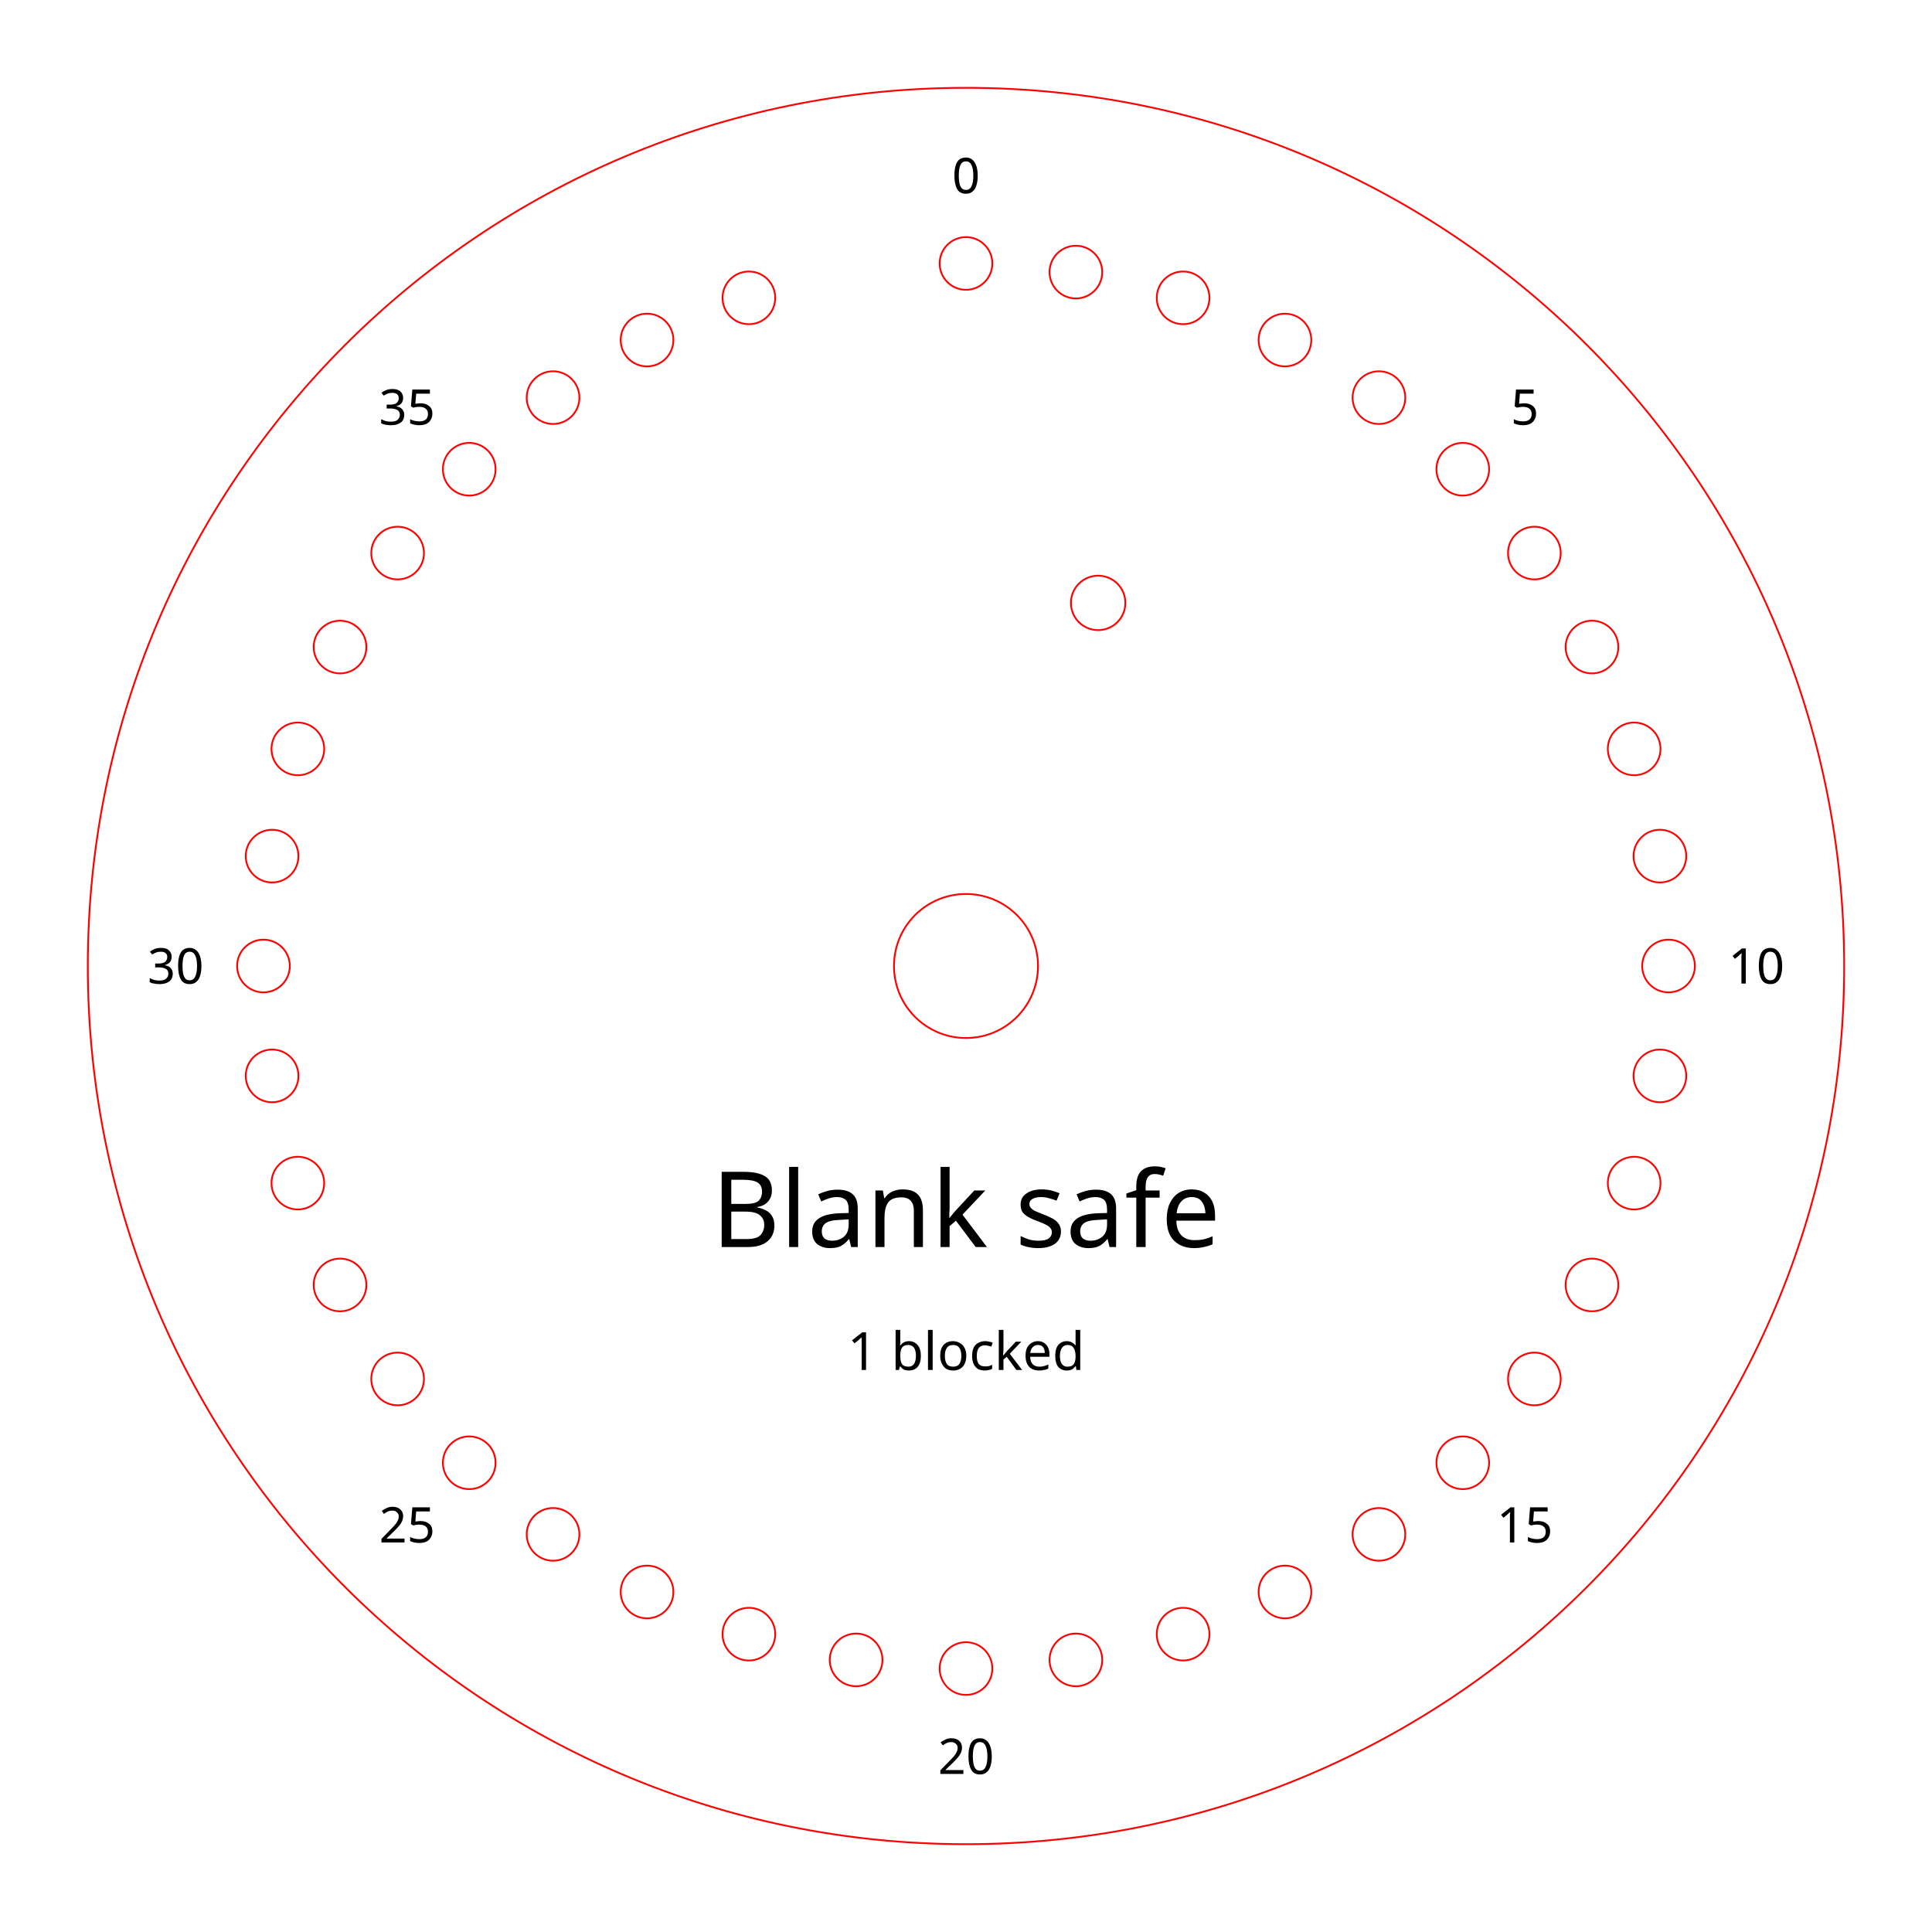
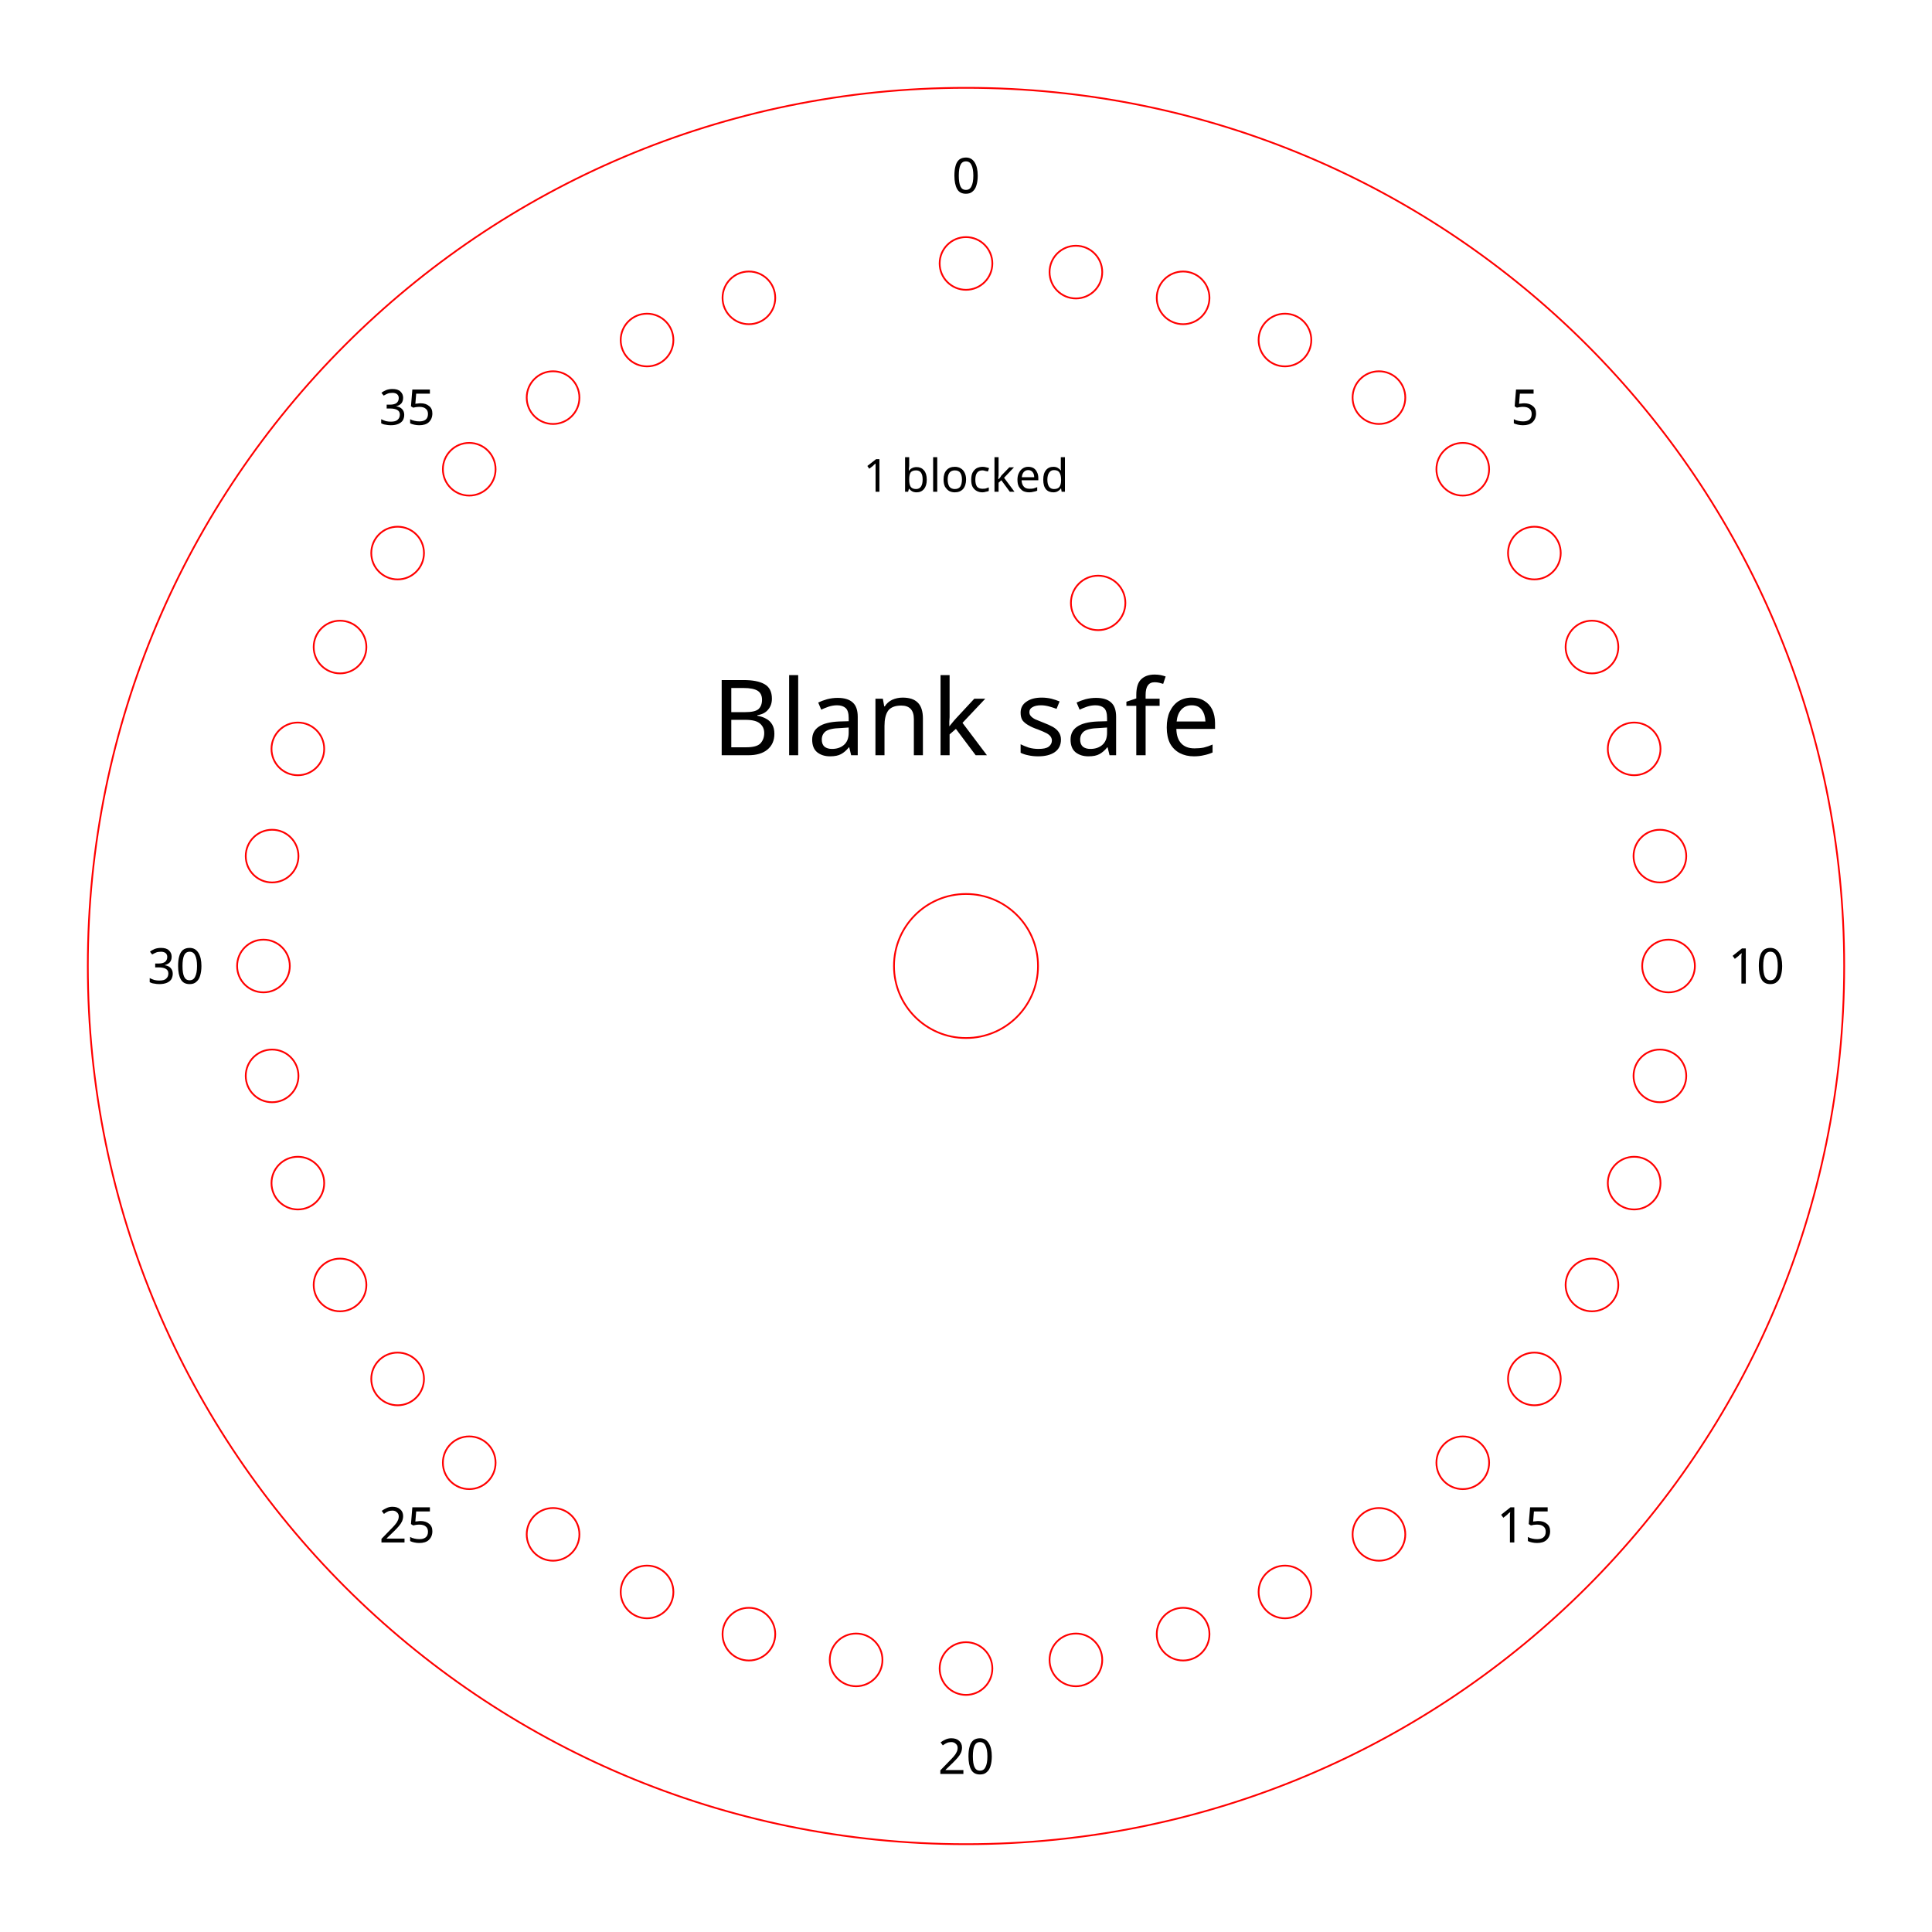
<svg xmlns="http://www.w3.org/2000/svg" width="110.000mm" height="110.000mm" viewBox="0 0 110.000 110.000">
  <style>
  .cut { fill: none; stroke: #ff0000; stroke-width: 0.1; }
  .engrave { fill: #000; font-family: sans-serif; text-anchor: middle; }
</style>
  <circle cx="55.000" cy="55.000" r="50.000" class="cut" />
  <circle cx="55.000" cy="55.000" r="4.100" class="cut" />
  <circle cx="62.524" cy="34.327" r="1.550" class="cut" />
  <circle cx="55.000" cy="15.000" r="1.500" class="cut" />
  <text x="55.000" y="11.000" font-size="2.800" class="engrave">0</text>
  <circle cx="61.257" cy="15.492" r="1.500" class="cut" />
  <circle cx="67.361" cy="16.958" r="1.500" class="cut" />
  <circle cx="73.160" cy="19.360" r="1.500" class="cut" />
  <circle cx="78.511" cy="22.639" r="1.500" class="cut" />
  <circle cx="83.284" cy="26.716" r="1.500" class="cut" />
  <text x="86.820" y="24.180" font-size="2.800" class="engrave">5</text>
  <circle cx="87.361" cy="31.489" r="1.500" class="cut" />
  <circle cx="90.640" cy="36.840" r="1.500" class="cut" />
  <circle cx="93.042" cy="42.639" r="1.500" class="cut" />
  <circle cx="94.508" cy="48.743" r="1.500" class="cut" />
  <circle cx="95.000" cy="55.000" r="1.500" class="cut" />
  <text x="100.000" y="56.000" font-size="2.800" class="engrave">10</text>
  <circle cx="94.508" cy="61.257" r="1.500" class="cut" />
  <circle cx="93.042" cy="67.361" r="1.500" class="cut" />
  <circle cx="90.640" cy="73.160" r="1.500" class="cut" />
  <circle cx="87.361" cy="78.511" r="1.500" class="cut" />
  <circle cx="83.284" cy="83.284" r="1.500" class="cut" />
  <text x="86.820" y="87.820" font-size="2.800" class="engrave">15</text>
  <circle cx="78.511" cy="87.361" r="1.500" class="cut" />
  <circle cx="73.160" cy="90.640" r="1.500" class="cut" />
  <circle cx="67.361" cy="93.042" r="1.500" class="cut" />
  <circle cx="61.257" cy="94.508" r="1.500" class="cut" />
  <circle cx="55.000" cy="95.000" r="1.500" class="cut" />
  <text x="55.000" y="101.000" font-size="2.800" class="engrave">20</text>
  <circle cx="48.743" cy="94.508" r="1.500" class="cut" />
  <circle cx="42.639" cy="93.042" r="1.500" class="cut" />
  <circle cx="36.840" cy="90.640" r="1.500" class="cut" />
  <circle cx="31.489" cy="87.361" r="1.500" class="cut" />
  <circle cx="26.716" cy="83.284" r="1.500" class="cut" />
  <text x="23.180" y="87.820" font-size="2.800" class="engrave">25</text>
  <circle cx="22.639" cy="78.511" r="1.500" class="cut" />
  <circle cx="19.360" cy="73.160" r="1.500" class="cut" />
  <circle cx="16.958" cy="67.361" r="1.500" class="cut" />
  <circle cx="15.492" cy="61.257" r="1.500" class="cut" />
  <circle cx="15.000" cy="55.000" r="1.500" class="cut" />
  <text x="10.000" y="56.000" font-size="2.800" class="engrave">30</text>
  <circle cx="15.492" cy="48.743" r="1.500" class="cut" />
  <circle cx="16.958" cy="42.639" r="1.500" class="cut" />
  <circle cx="19.360" cy="36.840" r="1.500" class="cut" />
  <circle cx="22.639" cy="31.489" r="1.500" class="cut" />
  <circle cx="26.716" cy="26.716" r="1.500" class="cut" />
  <text x="23.180" y="24.180" font-size="2.800" class="engrave">35</text>
  <circle cx="31.489" cy="22.639" r="1.500" class="cut" />
  <circle cx="36.840" cy="19.360" r="1.500" class="cut" />
  <circle cx="42.639" cy="16.958" r="1.500" class="cut" />
-   <text x="55.000" y="45.000" font-size="9.000" class="engrave" />
-   <text x="55.000" y="71.000" font-size="6.000" class="engrave">Blank safe</text>
-   <text x="55.000" y="78.000" font-size="3.000" class="engrave">1 blocked</text>
+   <text x="55.000" y="28.000" font-size="2.600" class="engrave">1 blocked</text>
+   <text x="55.000" y="43.000" font-size="6.000" class="engrave">Blank safe</text>
</svg>
